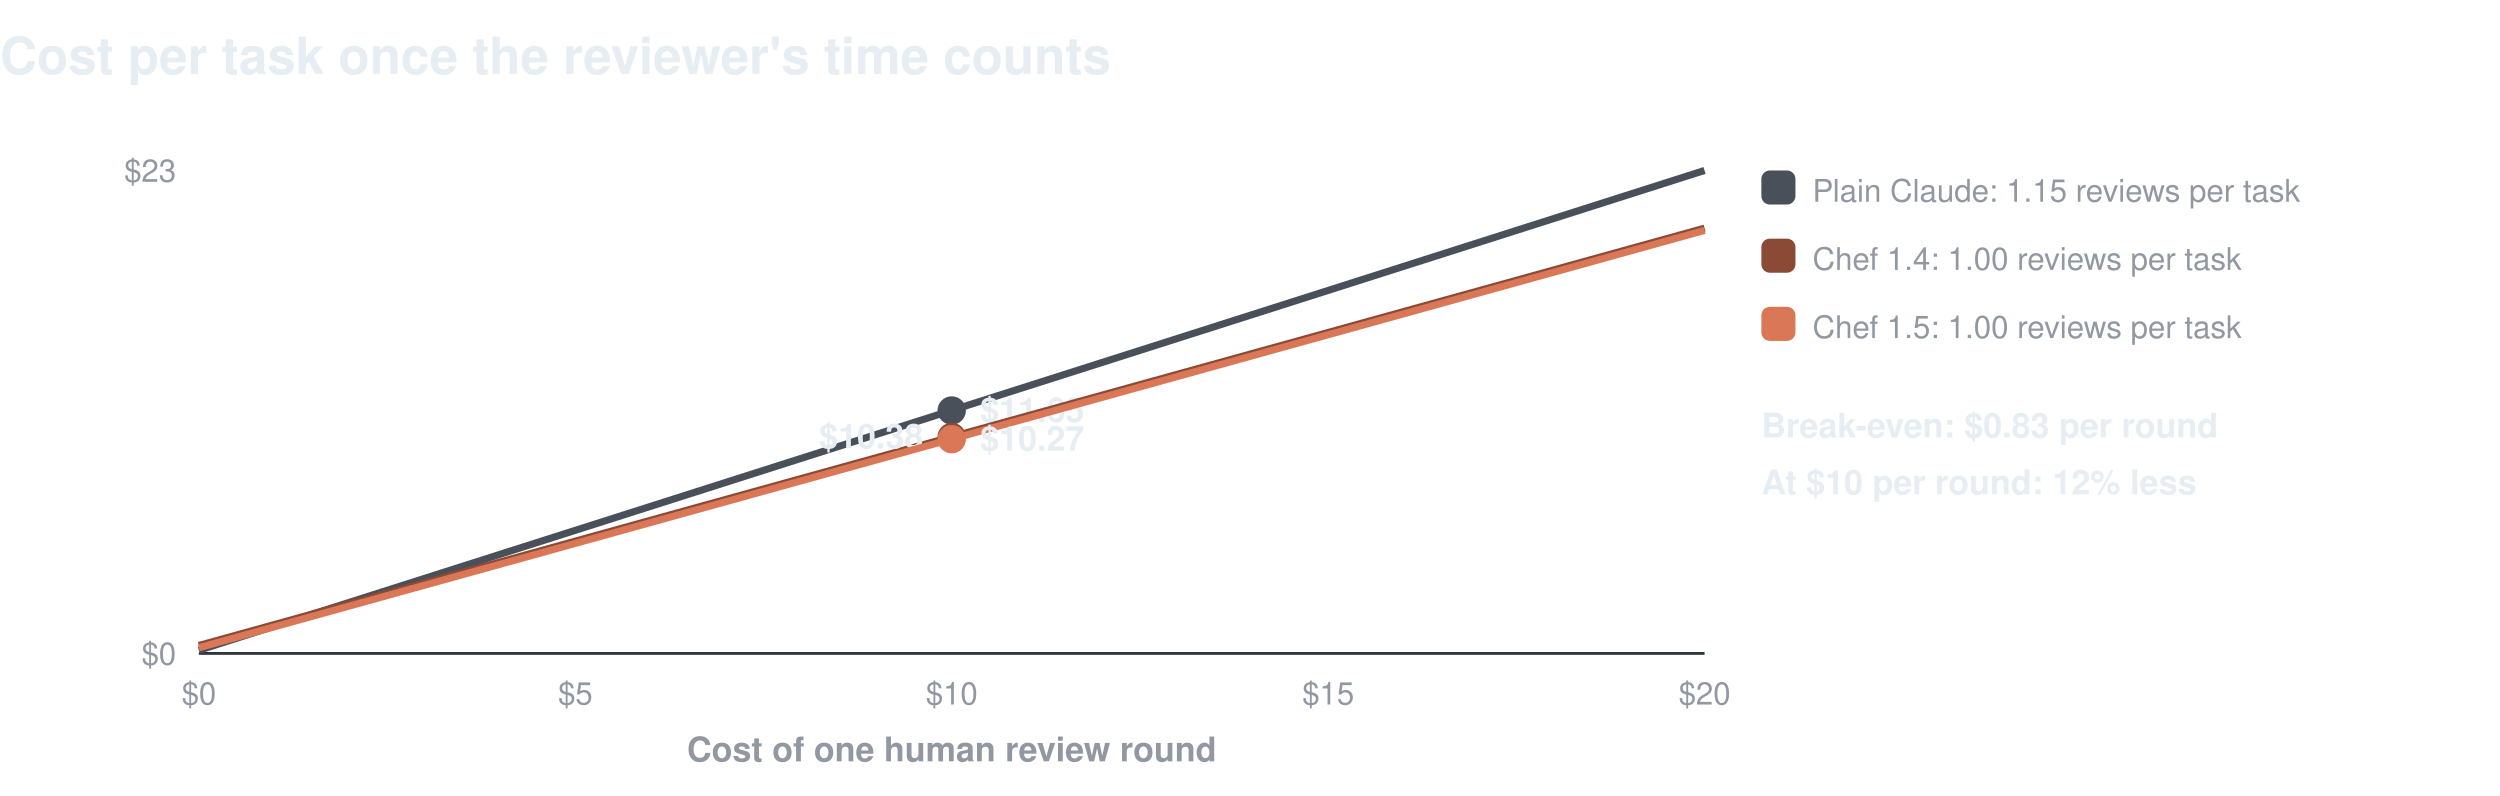
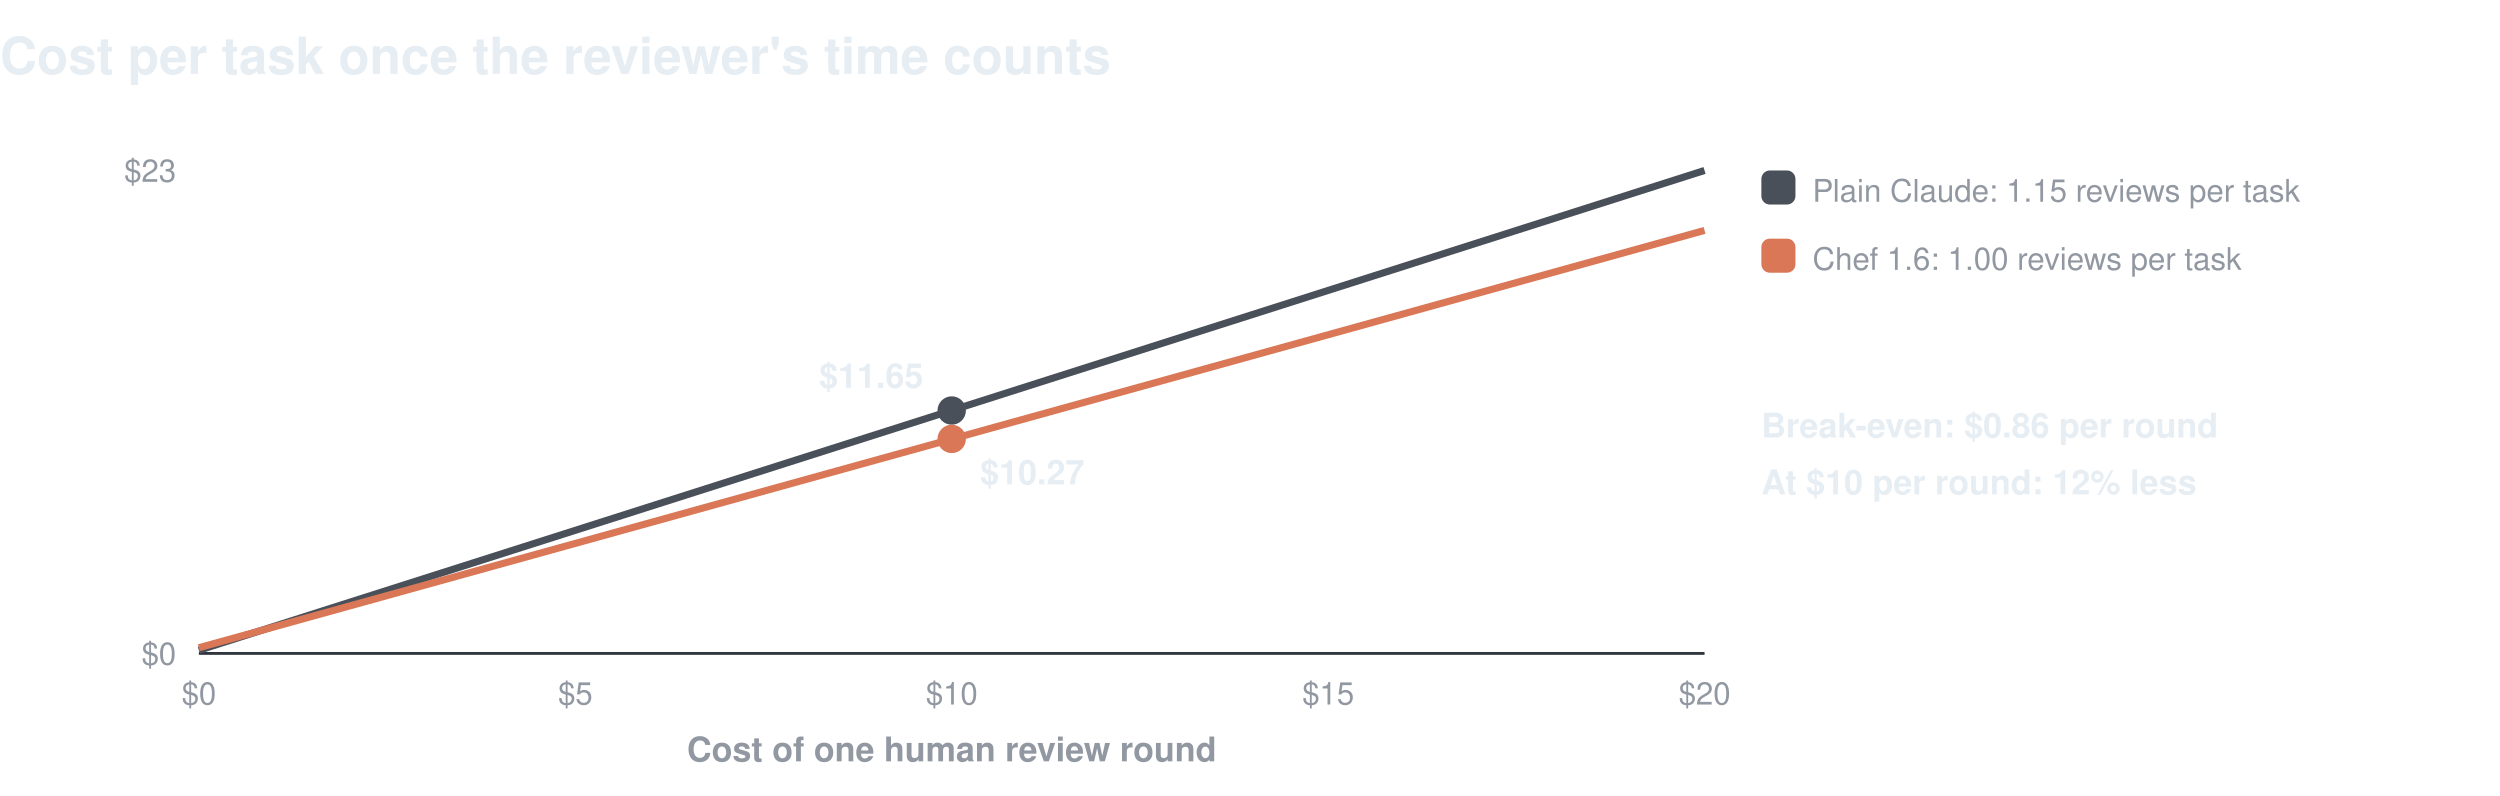
- <svg xmlns="http://www.w3.org/2000/svg" width="880" height="280" viewBox="0 0 880 280" role="img" aria-label="Machine cost per task plus a human reviewer's cost per review round. Chef 1.5 costs less once a round costs more than $0.83; at $10 per round, plain Claude $11.65 and chef 1.5 $10.27 per task, 12% less.">
+ <svg xmlns="http://www.w3.org/2000/svg" width="880" height="280" viewBox="0 0 880 280" role="img" aria-label="Machine cost per task plus a human reviewer's cost per review round. Chef 1.6 costs less once a round costs more than $0.86; at $10 per round, plain Claude $11.65 and chef 1.6 $10.27 per task, 12% less.">
  <text x="0.0" y="26.0" fill="#E6EDF3" font-family="-apple-system, BlinkMacSystemFont, 'Segoe UI', Helvetica, Arial, sans-serif" font-size="18" font-weight="600" text-anchor="start">Cost per task once the reviewer's time counts</text>
  <line x1="70.0" y1="230.0" x2="600.0" y2="230.0" stroke="#30363D" stroke-width="1" />
  <text x="70.0" y="248.0" fill="#9198A1" font-family="-apple-system, BlinkMacSystemFont, 'Segoe UI', Helvetica, Arial, sans-serif" font-size="11" font-weight="400" text-anchor="middle">$0</text>
  <text x="202.5" y="248.0" fill="#9198A1" font-family="-apple-system, BlinkMacSystemFont, 'Segoe UI', Helvetica, Arial, sans-serif" font-size="11" font-weight="400" text-anchor="middle">$5</text>
  <text x="335.0" y="248.0" fill="#9198A1" font-family="-apple-system, BlinkMacSystemFont, 'Segoe UI', Helvetica, Arial, sans-serif" font-size="11" font-weight="400" text-anchor="middle">$10</text>
  <text x="467.5" y="248.0" fill="#9198A1" font-family="-apple-system, BlinkMacSystemFont, 'Segoe UI', Helvetica, Arial, sans-serif" font-size="11" font-weight="400" text-anchor="middle">$15</text>
  <text x="600.0" y="248.0" fill="#9198A1" font-family="-apple-system, BlinkMacSystemFont, 'Segoe UI', Helvetica, Arial, sans-serif" font-size="11" font-weight="400" text-anchor="middle">$20</text>
  <text x="335.0" y="268.0" fill="#9198A1" font-family="-apple-system, BlinkMacSystemFont, 'Segoe UI', Helvetica, Arial, sans-serif" font-size="12" font-weight="600" text-anchor="middle">Cost of one human review round</text>
  <text x="62.0" y="64.0" fill="#9198A1" font-family="-apple-system, BlinkMacSystemFont, 'Segoe UI', Helvetica, Arial, sans-serif" font-size="11" font-weight="400" text-anchor="end">$23</text>
  <text x="62.0" y="234.0" fill="#9198A1" font-family="-apple-system, BlinkMacSystemFont, 'Segoe UI', Helvetica, Arial, sans-serif" font-size="11" font-weight="400" text-anchor="end">$0</text>
  <line x1="70.0" y1="228.9" x2="600.0" y2="60.0" stroke="#4A5059" stroke-width="2.5" />
  <circle cx="335.0" cy="144.5" r="5" fill="#4A5059" />
-   <text x="345.0" y="148.5" fill="#E6EDF3" font-family="-apple-system, BlinkMacSystemFont, 'Segoe UI', Helvetica, Arial, sans-serif" font-size="12" font-weight="600" text-anchor="start">$11.65</text>
-   <line x1="70.0" y1="227.2" x2="600.0" y2="80.3" stroke="#8A4A35" stroke-width="2.5" />
-   <circle cx="335.0" cy="153.8" r="5" fill="#8A4A35" />
-   <text x="325.0" y="157.8" fill="#E6EDF3" font-family="-apple-system, BlinkMacSystemFont, 'Segoe UI', Helvetica, Arial, sans-serif" font-size="12" font-weight="600" text-anchor="end">$10.38</text>
+   <text x="325.0" y="136.5" fill="#E6EDF3" font-family="-apple-system, BlinkMacSystemFont, 'Segoe UI', Helvetica, Arial, sans-serif" font-size="12" font-weight="600" text-anchor="end">$11.65</text>
  <line x1="70.0" y1="228.0" x2="600.0" y2="81.1" stroke="#D97757" stroke-width="2.5" />
-   <circle cx="335.0" cy="154.6" r="5" fill="#D97757" />
-   <text x="345.0" y="158.6" fill="#E6EDF3" font-family="-apple-system, BlinkMacSystemFont, 'Segoe UI', Helvetica, Arial, sans-serif" font-size="12" font-weight="600" text-anchor="start">$10.27</text>
+   <circle cx="335.0" cy="154.5" r="5" fill="#D97757" />
+   <text x="345.0" y="170.5" fill="#E6EDF3" font-family="-apple-system, BlinkMacSystemFont, 'Segoe UI', Helvetica, Arial, sans-serif" font-size="12" font-weight="600" text-anchor="start">$10.27</text>
  <rect x="620.0" y="60.0" width="12.0" height="12.0" rx="3" fill="#4A5059" />
  <text x="638.0" y="71.0" fill="#9198A1" font-family="-apple-system, BlinkMacSystemFont, 'Segoe UI', Helvetica, Arial, sans-serif" font-size="11" font-weight="400" text-anchor="start">Plain Claude: 1.15 reviews per task</text>
-   <rect x="620.0" y="84.0" width="12.0" height="12.0" rx="3" fill="#8A4A35" />
-   <text x="638.0" y="95.0" fill="#9198A1" font-family="-apple-system, BlinkMacSystemFont, 'Segoe UI', Helvetica, Arial, sans-serif" font-size="11" font-weight="400" text-anchor="start">Chef 1.4: 1.00 reviews per task</text>
-   <rect x="620.0" y="108.0" width="12.0" height="12.0" rx="3" fill="#D97757" />
-   <text x="638.0" y="119.0" fill="#9198A1" font-family="-apple-system, BlinkMacSystemFont, 'Segoe UI', Helvetica, Arial, sans-serif" font-size="11" font-weight="400" text-anchor="start">Chef 1.5: 1.00 reviews per task</text>
-   <text x="620.0" y="154.0" fill="#E6EDF3" font-family="-apple-system, BlinkMacSystemFont, 'Segoe UI', Helvetica, Arial, sans-serif" font-size="12" font-weight="600" text-anchor="start">Break-even: $0.83 per round</text>
+   <rect x="620.0" y="84.0" width="12.0" height="12.0" rx="3" fill="#D97757" />
+   <text x="638.0" y="95.0" fill="#9198A1" font-family="-apple-system, BlinkMacSystemFont, 'Segoe UI', Helvetica, Arial, sans-serif" font-size="11" font-weight="400" text-anchor="start">Chef 1.6: 1.00 reviews per task</text>
+   <text x="620.0" y="154.0" fill="#E6EDF3" font-family="-apple-system, BlinkMacSystemFont, 'Segoe UI', Helvetica, Arial, sans-serif" font-size="12" font-weight="600" text-anchor="start">Break-even: $0.86 per round</text>
  <text x="620.0" y="174.0" fill="#E6EDF3" font-family="-apple-system, BlinkMacSystemFont, 'Segoe UI', Helvetica, Arial, sans-serif" font-size="12" font-weight="600" text-anchor="start">At $10 per round: 12% less</text>
</svg>
